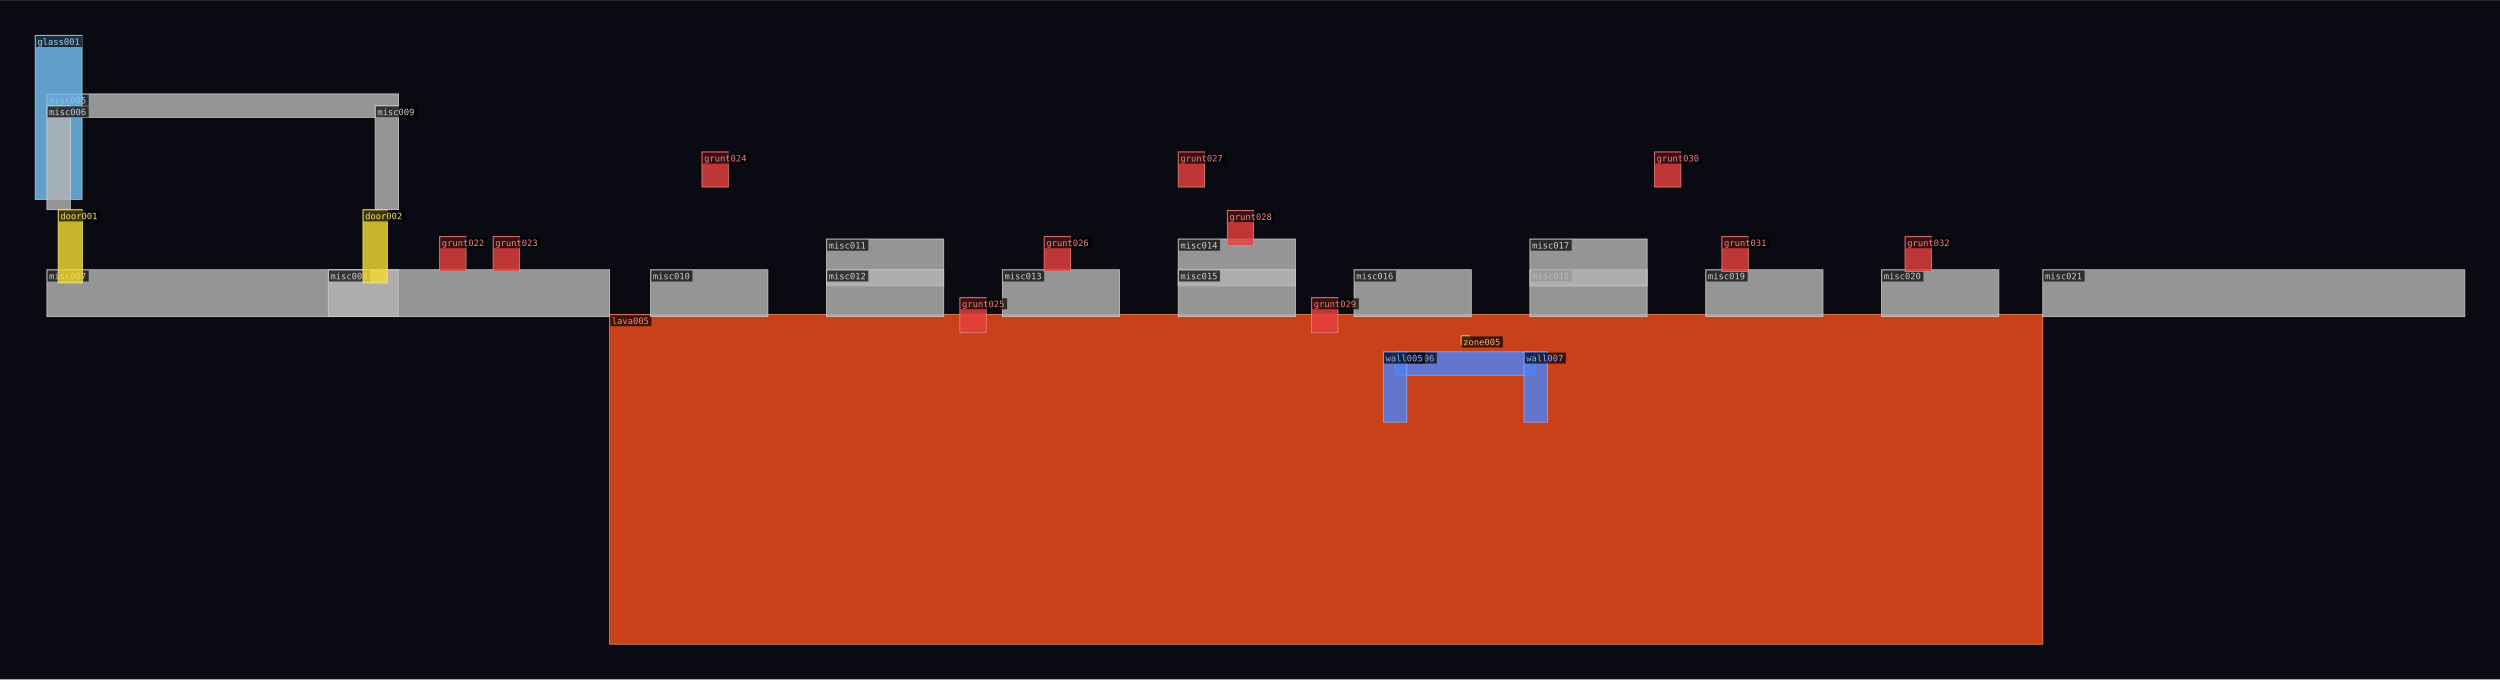
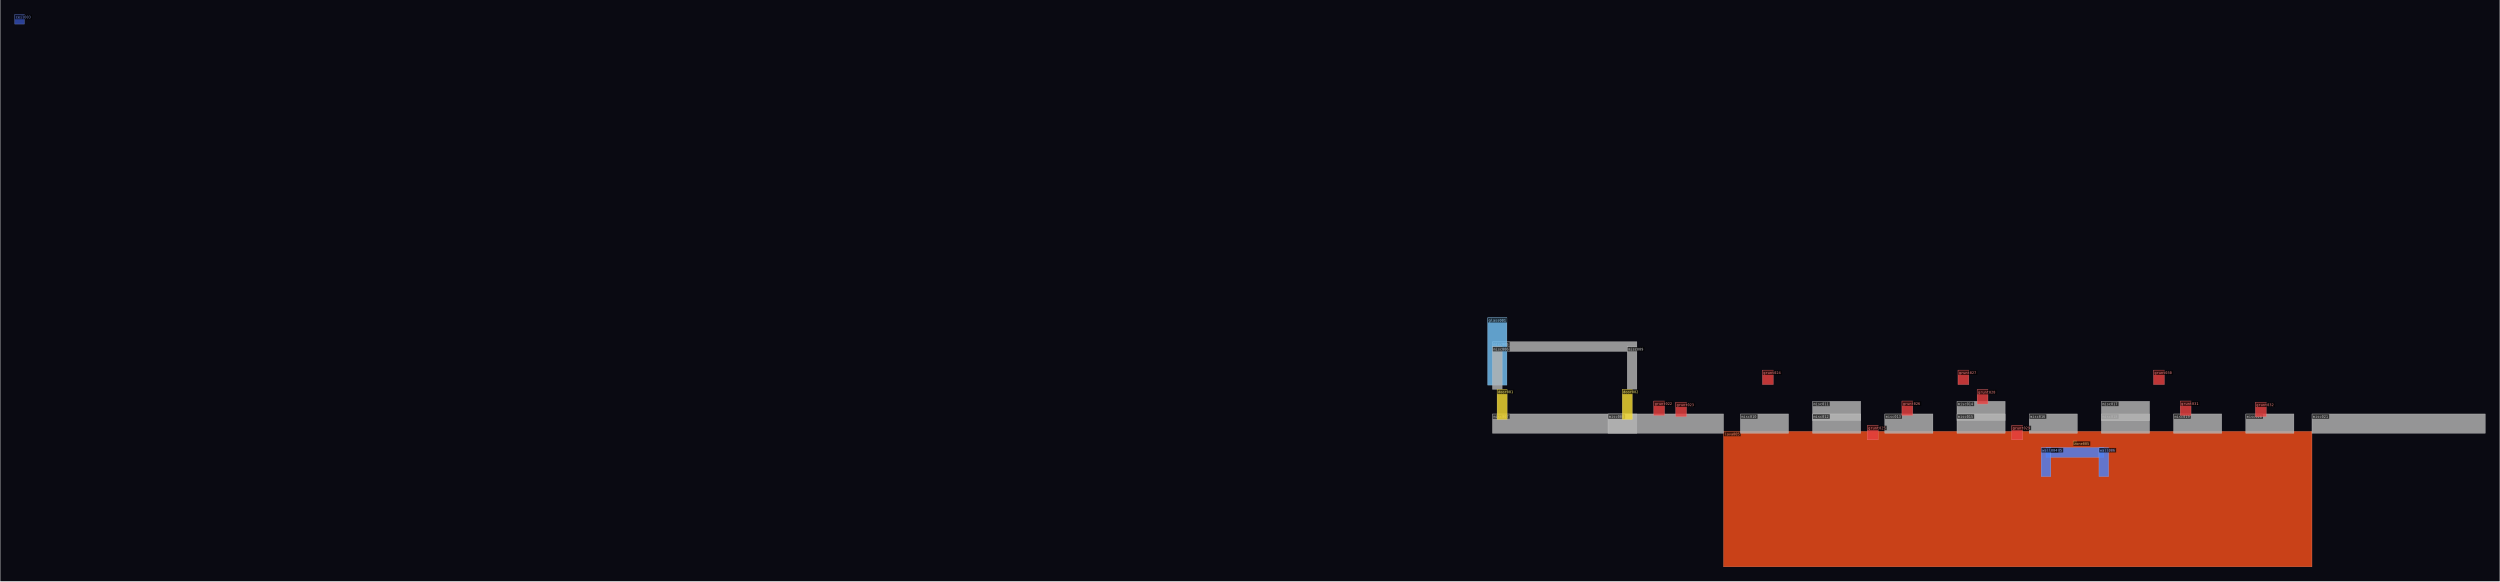
- <svg xmlns="http://www.w3.org/2000/svg" viewBox="9664 1888 6824 1854" width="2800" height="761" font-family="monospace">
-   <rect x="9664" y="1888" width="6824" height="1854" fill="#0a0a12" />
-   <rect x="11328" y="2746" width="3912" height="900" fill="#f24d1a" fill-opacity="0.82" stroke="#f78b6a" stroke-width="2" />
-   <rect x="11330" y="2748" width="112.16" height="30" fill="#000000" fill-opacity="0.7" />
-   <text x="11334" y="2772" font-size="24" fill="#f78b6a">lava005</text>
+ <svg xmlns="http://www.w3.org/2000/svg" viewBox="-128 -128 16616 3864.17" width="2800" height="651" font-family="monospace">
+   <rect x="-128" y="-128" width="16616" height="3864.17" fill="#0a0a12" />
+   <rect x="11328" y="2740.17" width="3912" height="900" fill="#f24d1a" fill-opacity="0.82" stroke="#f78b6a" stroke-width="2" />
+   <rect x="11330" y="2742.17" width="112.16" height="30" fill="#000000" fill-opacity="0.7" />
+   <text x="11334" y="2766.17" font-size="24" fill="#f78b6a">lava005</text>
  <rect x="15240" y="2624" width="1152" height="128" fill="#b3b3b3" fill-opacity="0.82" stroke="#cdcdcd" stroke-width="2" />
  <rect x="15242" y="2626" width="112.16" height="30" fill="#000000" fill-opacity="0.7" />
  <text x="15246" y="2650" font-size="24" fill="#cdcdcd">misc021</text>
  <rect x="9792" y="2624" width="960" height="128" fill="#b3b3b3" fill-opacity="0.82" stroke="#cdcdcd" stroke-width="2" />
  <rect x="9794" y="2626" width="112.16" height="30" fill="#000000" fill-opacity="0.7" />
  <text x="9798" y="2650" font-size="24" fill="#cdcdcd">misc007</text>
  <rect x="10560" y="2624" width="768" height="128" fill="#b3b3b3" fill-opacity="0.82" stroke="#cdcdcd" stroke-width="2" />
  <rect x="10562" y="2626" width="112.16" height="30" fill="#000000" fill-opacity="0.7" />
  <text x="10566" y="2650" font-size="24" fill="#cdcdcd">misc008</text>
  <rect x="9792" y="2144" width="960" height="64" fill="#b3b3b3" fill-opacity="0.82" stroke="#cdcdcd" stroke-width="2" />
  <rect x="9794" y="2146" width="112.16" height="30" fill="#000000" fill-opacity="0.7" />
  <text x="9798" y="2170" font-size="24" fill="#cdcdcd">misc005</text>
  <rect x="9760" y="1984" width="128" height="448" fill="#73bff2" fill-opacity="0.82" stroke="#a4d6f7" stroke-width="2" />
  <rect x="9762" y="1986" width="127.04" height="30" fill="#000000" fill-opacity="0.7" />
  <text x="9766" y="2010" font-size="24" fill="#a4d6f7">glass001</text>
  <rect x="14800" y="2624" width="320" height="128" fill="#b3b3b3" fill-opacity="0.82" stroke="#cdcdcd" stroke-width="2" />
  <rect x="14802" y="2626" width="112.16" height="30" fill="#000000" fill-opacity="0.7" />
  <text x="14806" y="2650" font-size="24" fill="#cdcdcd">misc020</text>
  <rect x="14320" y="2624" width="320" height="128" fill="#b3b3b3" fill-opacity="0.82" stroke="#cdcdcd" stroke-width="2" />
  <rect x="14322" y="2626" width="112.16" height="30" fill="#000000" fill-opacity="0.7" />
  <text x="14326" y="2650" font-size="24" fill="#cdcdcd">misc019</text>
  <rect x="11920" y="2540" width="320" height="128" fill="#b3b3b3" fill-opacity="0.82" stroke="#cdcdcd" stroke-width="2" />
  <rect x="11922" y="2542" width="112.16" height="30" fill="#000000" fill-opacity="0.7" />
  <text x="11926" y="2566" font-size="24" fill="#cdcdcd">misc011</text>
  <rect x="13840" y="2624" width="320" height="128" fill="#b3b3b3" fill-opacity="0.82" stroke="#cdcdcd" stroke-width="2" />
  <rect x="13842" y="2626" width="112.16" height="30" fill="#000000" fill-opacity="0.7" />
  <text x="13846" y="2650" font-size="24" fill="#cdcdcd">misc018</text>
  <rect x="13360" y="2624" width="320" height="128" fill="#b3b3b3" fill-opacity="0.82" stroke="#cdcdcd" stroke-width="2" />
  <rect x="13362" y="2626" width="112.16" height="30" fill="#000000" fill-opacity="0.7" />
  <text x="13366" y="2650" font-size="24" fill="#cdcdcd">misc016</text>
  <rect x="12880" y="2540" width="320" height="128" fill="#b3b3b3" fill-opacity="0.82" stroke="#cdcdcd" stroke-width="2" />
  <rect x="12882" y="2542" width="112.16" height="30" fill="#000000" fill-opacity="0.7" />
  <text x="12886" y="2566" font-size="24" fill="#cdcdcd">misc014</text>
  <rect x="13840" y="2540" width="320" height="128" fill="#b3b3b3" fill-opacity="0.82" stroke="#cdcdcd" stroke-width="2" />
  <rect x="13842" y="2542" width="112.16" height="30" fill="#000000" fill-opacity="0.7" />
  <text x="13846" y="2566" font-size="24" fill="#cdcdcd">misc017</text>
  <rect x="11440" y="2624" width="320" height="128" fill="#b3b3b3" fill-opacity="0.82" stroke="#cdcdcd" stroke-width="2" />
  <rect x="11442" y="2626" width="112.16" height="30" fill="#000000" fill-opacity="0.7" />
  <text x="11446" y="2650" font-size="24" fill="#cdcdcd">misc010</text>
  <rect x="11920" y="2624" width="320" height="128" fill="#b3b3b3" fill-opacity="0.82" stroke="#cdcdcd" stroke-width="2" />
  <rect x="11922" y="2626" width="112.16" height="30" fill="#000000" fill-opacity="0.7" />
  <text x="11926" y="2650" font-size="24" fill="#cdcdcd">misc012</text>
  <rect x="12400" y="2624" width="320" height="128" fill="#b3b3b3" fill-opacity="0.82" stroke="#cdcdcd" stroke-width="2" />
  <rect x="12402" y="2626" width="112.16" height="30" fill="#000000" fill-opacity="0.7" />
  <text x="12406" y="2650" font-size="24" fill="#cdcdcd">misc013</text>
  <rect x="12880" y="2624" width="320" height="128" fill="#b3b3b3" fill-opacity="0.82" stroke="#cdcdcd" stroke-width="2" />
  <rect x="12882" y="2626" width="112.16" height="30" fill="#000000" fill-opacity="0.7" />
  <text x="12886" y="2650" font-size="24" fill="#cdcdcd">misc015</text>
  <rect x="13472" y="2848" width="384" height="64" fill="#4d80f2" fill-opacity="0.82" stroke="#8bacf7" stroke-width="2" />
  <rect x="13474" y="2850" width="112.16" height="30" fill="#000000" fill-opacity="0.7" />
-   <text x="13478" y="2874" font-size="24" fill="#8bacf7">wall006</text>
+   <text x="13478" y="2874" font-size="24" fill="#8bacf7">wall005</text>
  <rect x="10688" y="2176" width="64" height="284" fill="#b3b3b3" fill-opacity="0.82" stroke="#cdcdcd" stroke-width="2" />
  <rect x="10690" y="2178" width="112.16" height="30" fill="#000000" fill-opacity="0.7" />
  <text x="10694" y="2202" font-size="24" fill="#cdcdcd">misc009</text>
  <rect x="9792" y="2176" width="64" height="284" fill="#b3b3b3" fill-opacity="0.82" stroke="#cdcdcd" stroke-width="2" />
  <rect x="9794" y="2178" width="112.16" height="30" fill="#000000" fill-opacity="0.7" />
  <text x="9798" y="2202" font-size="24" fill="#cdcdcd">misc006</text>
  <rect x="10654.67" y="2460" width="66.67" height="200" fill="#f2d933" fill-opacity="0.82" stroke="#f7e67a" stroke-width="2" />
  <rect x="10656.67" y="2462" width="112.16" height="30" fill="#000000" fill-opacity="0.7" />
  <text x="10660.67" y="2486" font-size="24" fill="#f7e67a">door002</text>
  <rect x="9822.67" y="2460" width="66.67" height="200" fill="#f2d933" fill-opacity="0.82" stroke="#f7e67a" stroke-width="2" />
  <rect x="9824.67" y="2462" width="112.16" height="30" fill="#000000" fill-opacity="0.7" />
  <text x="9828.67" y="2486" font-size="24" fill="#f7e67a">door001</text>
  <rect x="13824" y="2848" width="64" height="192" fill="#4d80f2" fill-opacity="0.82" stroke="#8bacf7" stroke-width="2" />
  <rect x="13826" y="2850" width="112.16" height="30" fill="#000000" fill-opacity="0.7" />
-   <text x="13830" y="2874" font-size="24" fill="#8bacf7">wall007</text>
+   <text x="13830" y="2874" font-size="24" fill="#8bacf7">wall006</text>
  <rect x="13440" y="2848" width="64" height="192" fill="#4d80f2" fill-opacity="0.82" stroke="#8bacf7" stroke-width="2" />
  <rect x="13442" y="2850" width="112.16" height="30" fill="#000000" fill-opacity="0.7" />
-   <text x="13446" y="2874" font-size="24" fill="#8bacf7">wall005</text>
+   <text x="13446" y="2874" font-size="24" fill="#8bacf7">wall004</text>
  <rect x="13244" y="2700" width="72" height="96" fill="#e64040" fill-opacity="0.82" stroke="#ee8383" stroke-width="2" />
  <rect x="13246" y="2702" width="127.04" height="30" fill="#000000" fill-opacity="0.7" />
  <text x="13250" y="2726" font-size="24" fill="#ee8383">grunt029</text>
  <rect x="12284" y="2700" width="72" height="96" fill="#e64040" fill-opacity="0.82" stroke="#ee8383" stroke-width="2" />
  <rect x="12286" y="2702" width="127.04" height="30" fill="#000000" fill-opacity="0.7" />
  <text x="12290" y="2726" font-size="24" fill="#ee8383">grunt025</text>
-   <rect x="14864" y="2533.23" width="72" height="96" fill="#e64040" fill-opacity="0.82" stroke="#ee8383" stroke-width="2" />
-   <rect x="14866" y="2535.23" width="127.04" height="30" fill="#000000" fill-opacity="0.7" />
-   <text x="14870" y="2559.23" font-size="24" fill="#ee8383">grunt032</text>
+   <rect x="14864" y="2545.99" width="72" height="96" fill="#e64040" fill-opacity="0.82" stroke="#ee8383" stroke-width="2" />
+   <rect x="14866" y="2547.99" width="127.04" height="30" fill="#000000" fill-opacity="0.7" />
+   <text x="14870" y="2571.99" font-size="24" fill="#ee8383">grunt032</text>
  <rect x="13014" y="2461.94" width="72" height="96" fill="#e64040" fill-opacity="0.82" stroke="#ee8383" stroke-width="2" />
  <rect x="13016" y="2463.94" width="127.04" height="30" fill="#000000" fill-opacity="0.7" />
  <text x="13020" y="2487.94" font-size="24" fill="#ee8383">grunt028</text>
-   <rect x="11009.99" y="2533.23" width="72" height="96" fill="#e64040" fill-opacity="0.82" stroke="#ee8383" stroke-width="2" />
-   <rect x="11011.99" y="2535.23" width="127.04" height="30" fill="#000000" fill-opacity="0.7" />
-   <text x="11015.99" y="2559.23" font-size="24" fill="#ee8383">grunt023</text>
-   <rect x="14180" y="2302.26" width="72" height="96" fill="#e64040" fill-opacity="0.82" stroke="#ee8383" stroke-width="2" />
-   <rect x="14182" y="2304.26" width="127.04" height="30" fill="#000000" fill-opacity="0.7" />
-   <text x="14186" y="2328.26" font-size="24" fill="#ee8383">grunt030</text>
-   <rect x="12880" y="2302.26" width="72" height="96" fill="#e64040" fill-opacity="0.82" stroke="#ee8383" stroke-width="2" />
-   <rect x="12882" y="2304.26" width="127.04" height="30" fill="#000000" fill-opacity="0.7" />
-   <text x="12886" y="2328.26" font-size="24" fill="#ee8383">grunt027</text>
-   <rect x="11580" y="2302.26" width="72" height="96" fill="#e64040" fill-opacity="0.82" stroke="#ee8383" stroke-width="2" />
-   <rect x="11582" y="2304.26" width="127.04" height="30" fill="#000000" fill-opacity="0.7" />
-   <text x="11586" y="2328.26" font-size="24" fill="#ee8383">grunt024</text>
-   <rect x="14364" y="2533.23" width="72" height="96" fill="#e64040" fill-opacity="0.82" stroke="#ee8383" stroke-width="2" />
-   <rect x="14366" y="2535.23" width="127.04" height="30" fill="#000000" fill-opacity="0.7" />
-   <text x="14370" y="2559.23" font-size="24" fill="#ee8383">grunt031</text>
-   <rect x="12514" y="2533.23" width="72" height="96" fill="#e64040" fill-opacity="0.82" stroke="#ee8383" stroke-width="2" />
-   <rect x="12516" y="2535.23" width="127.04" height="30" fill="#000000" fill-opacity="0.7" />
-   <text x="12520" y="2559.23" font-size="24" fill="#ee8383">grunt026</text>
-   <rect x="10864" y="2533.23" width="72" height="96" fill="#e64040" fill-opacity="0.82" stroke="#ee8383" stroke-width="2" />
-   <rect x="10866" y="2535.23" width="127.04" height="30" fill="#000000" fill-opacity="0.7" />
-   <text x="10870" y="2559.23" font-size="24" fill="#ee8383">grunt022</text>
+   <rect x="11009.92" y="2545.93" width="72" height="96" fill="#e64040" fill-opacity="0.82" stroke="#ee8383" stroke-width="2" />
+   <rect x="11011.92" y="2547.93" width="127.04" height="30" fill="#000000" fill-opacity="0.7" />
+   <text x="11015.92" y="2571.93" font-size="24" fill="#ee8383">grunt023</text>
+   <rect x="14186.66" y="2332.5" width="72" height="96" fill="#e64040" fill-opacity="0.82" stroke="#ee8383" stroke-width="2" />
+   <rect x="14188.66" y="2334.5" width="127.04" height="30" fill="#000000" fill-opacity="0.7" />
+   <text x="14192.66" y="2358.5" font-size="24" fill="#ee8383">grunt030</text>
+   <rect x="12886.66" y="2332.5" width="72" height="96" fill="#e64040" fill-opacity="0.82" stroke="#ee8383" stroke-width="2" />
+   <rect x="12888.66" y="2334.5" width="127.04" height="30" fill="#000000" fill-opacity="0.7" />
+   <text x="12892.66" y="2358.5" font-size="24" fill="#ee8383">grunt027</text>
+   <rect x="11586.66" y="2332.5" width="72" height="96" fill="#e64040" fill-opacity="0.82" stroke="#ee8383" stroke-width="2" />
+   <rect x="11588.66" y="2334.5" width="127.04" height="30" fill="#000000" fill-opacity="0.7" />
+   <text x="11592.66" y="2358.5" font-size="24" fill="#ee8383">grunt024</text>
+   <rect x="14364" y="2537.99" width="72" height="96" fill="#e64040" fill-opacity="0.82" stroke="#ee8383" stroke-width="2" />
+   <rect x="14366" y="2539.99" width="127.04" height="30" fill="#000000" fill-opacity="0.7" />
+   <text x="14370" y="2563.99" font-size="24" fill="#ee8383">grunt031</text>
+   <rect x="12514" y="2537.99" width="72" height="96" fill="#e64040" fill-opacity="0.82" stroke="#ee8383" stroke-width="2" />
+   <rect x="12516" y="2539.99" width="127.04" height="30" fill="#000000" fill-opacity="0.7" />
+   <text x="12520" y="2563.99" font-size="24" fill="#ee8383">grunt026</text>
+   <rect x="10864" y="2537.99" width="72" height="96" fill="#e64040" fill-opacity="0.82" stroke="#ee8383" stroke-width="2" />
+   <rect x="10866" y="2539.99" width="127.04" height="30" fill="#000000" fill-opacity="0.7" />
+   <text x="10870" y="2563.99" font-size="24" fill="#ee8383">grunt022</text>
+   <rect x="-32" y="-32" width="64" height="64" fill="#334db3" fill-opacity="0.82" stroke="#7a8bcd" stroke-width="2" />
+   <rect x="-30" y="-30" width="112.16" height="30" fill="#000000" fill-opacity="0.7" />
+   <text x="-26" y="-6" font-size="24" fill="#7a8bcd">ceil003</text>
  <rect x="13652" y="2804" width="24" height="24" fill="#f28c26" fill-opacity="0.82" stroke="#f7b472" stroke-width="2" />
  <rect x="13654" y="2806" width="112.16" height="30" fill="#000000" fill-opacity="0.7" />
  <text x="13658" y="2830" font-size="24" fill="#f7b472">zone005</text>
</svg>
